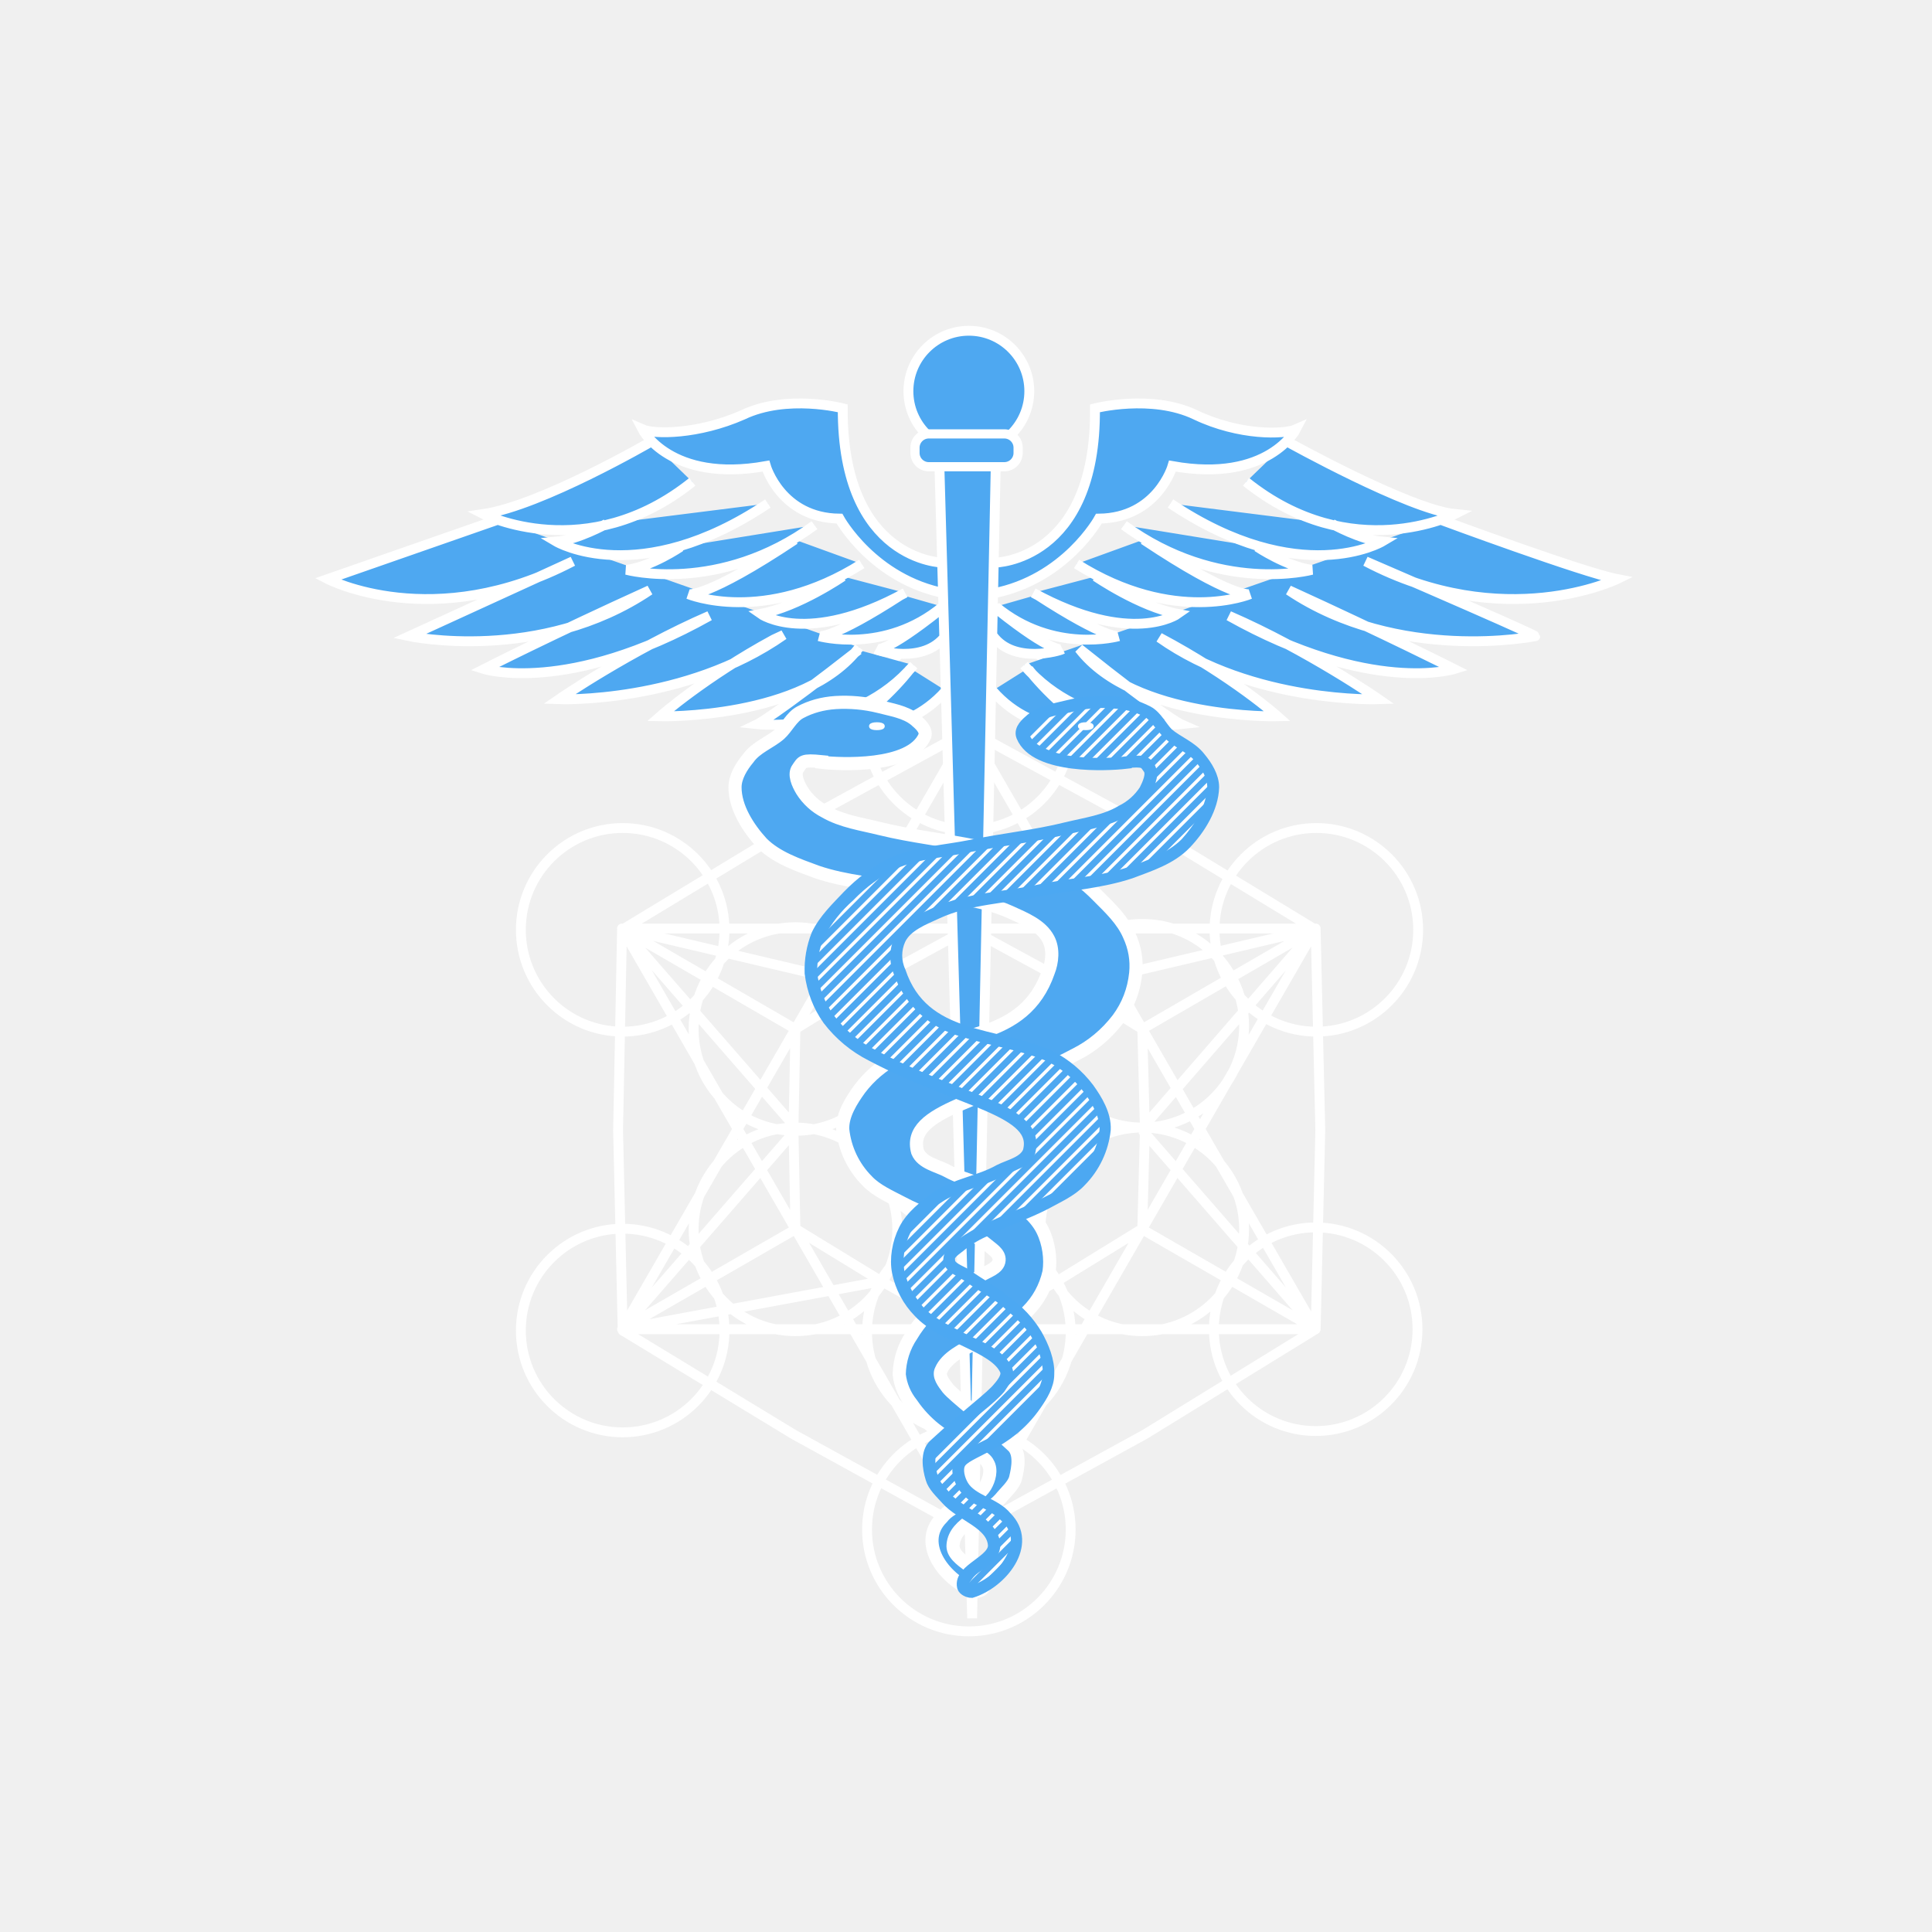
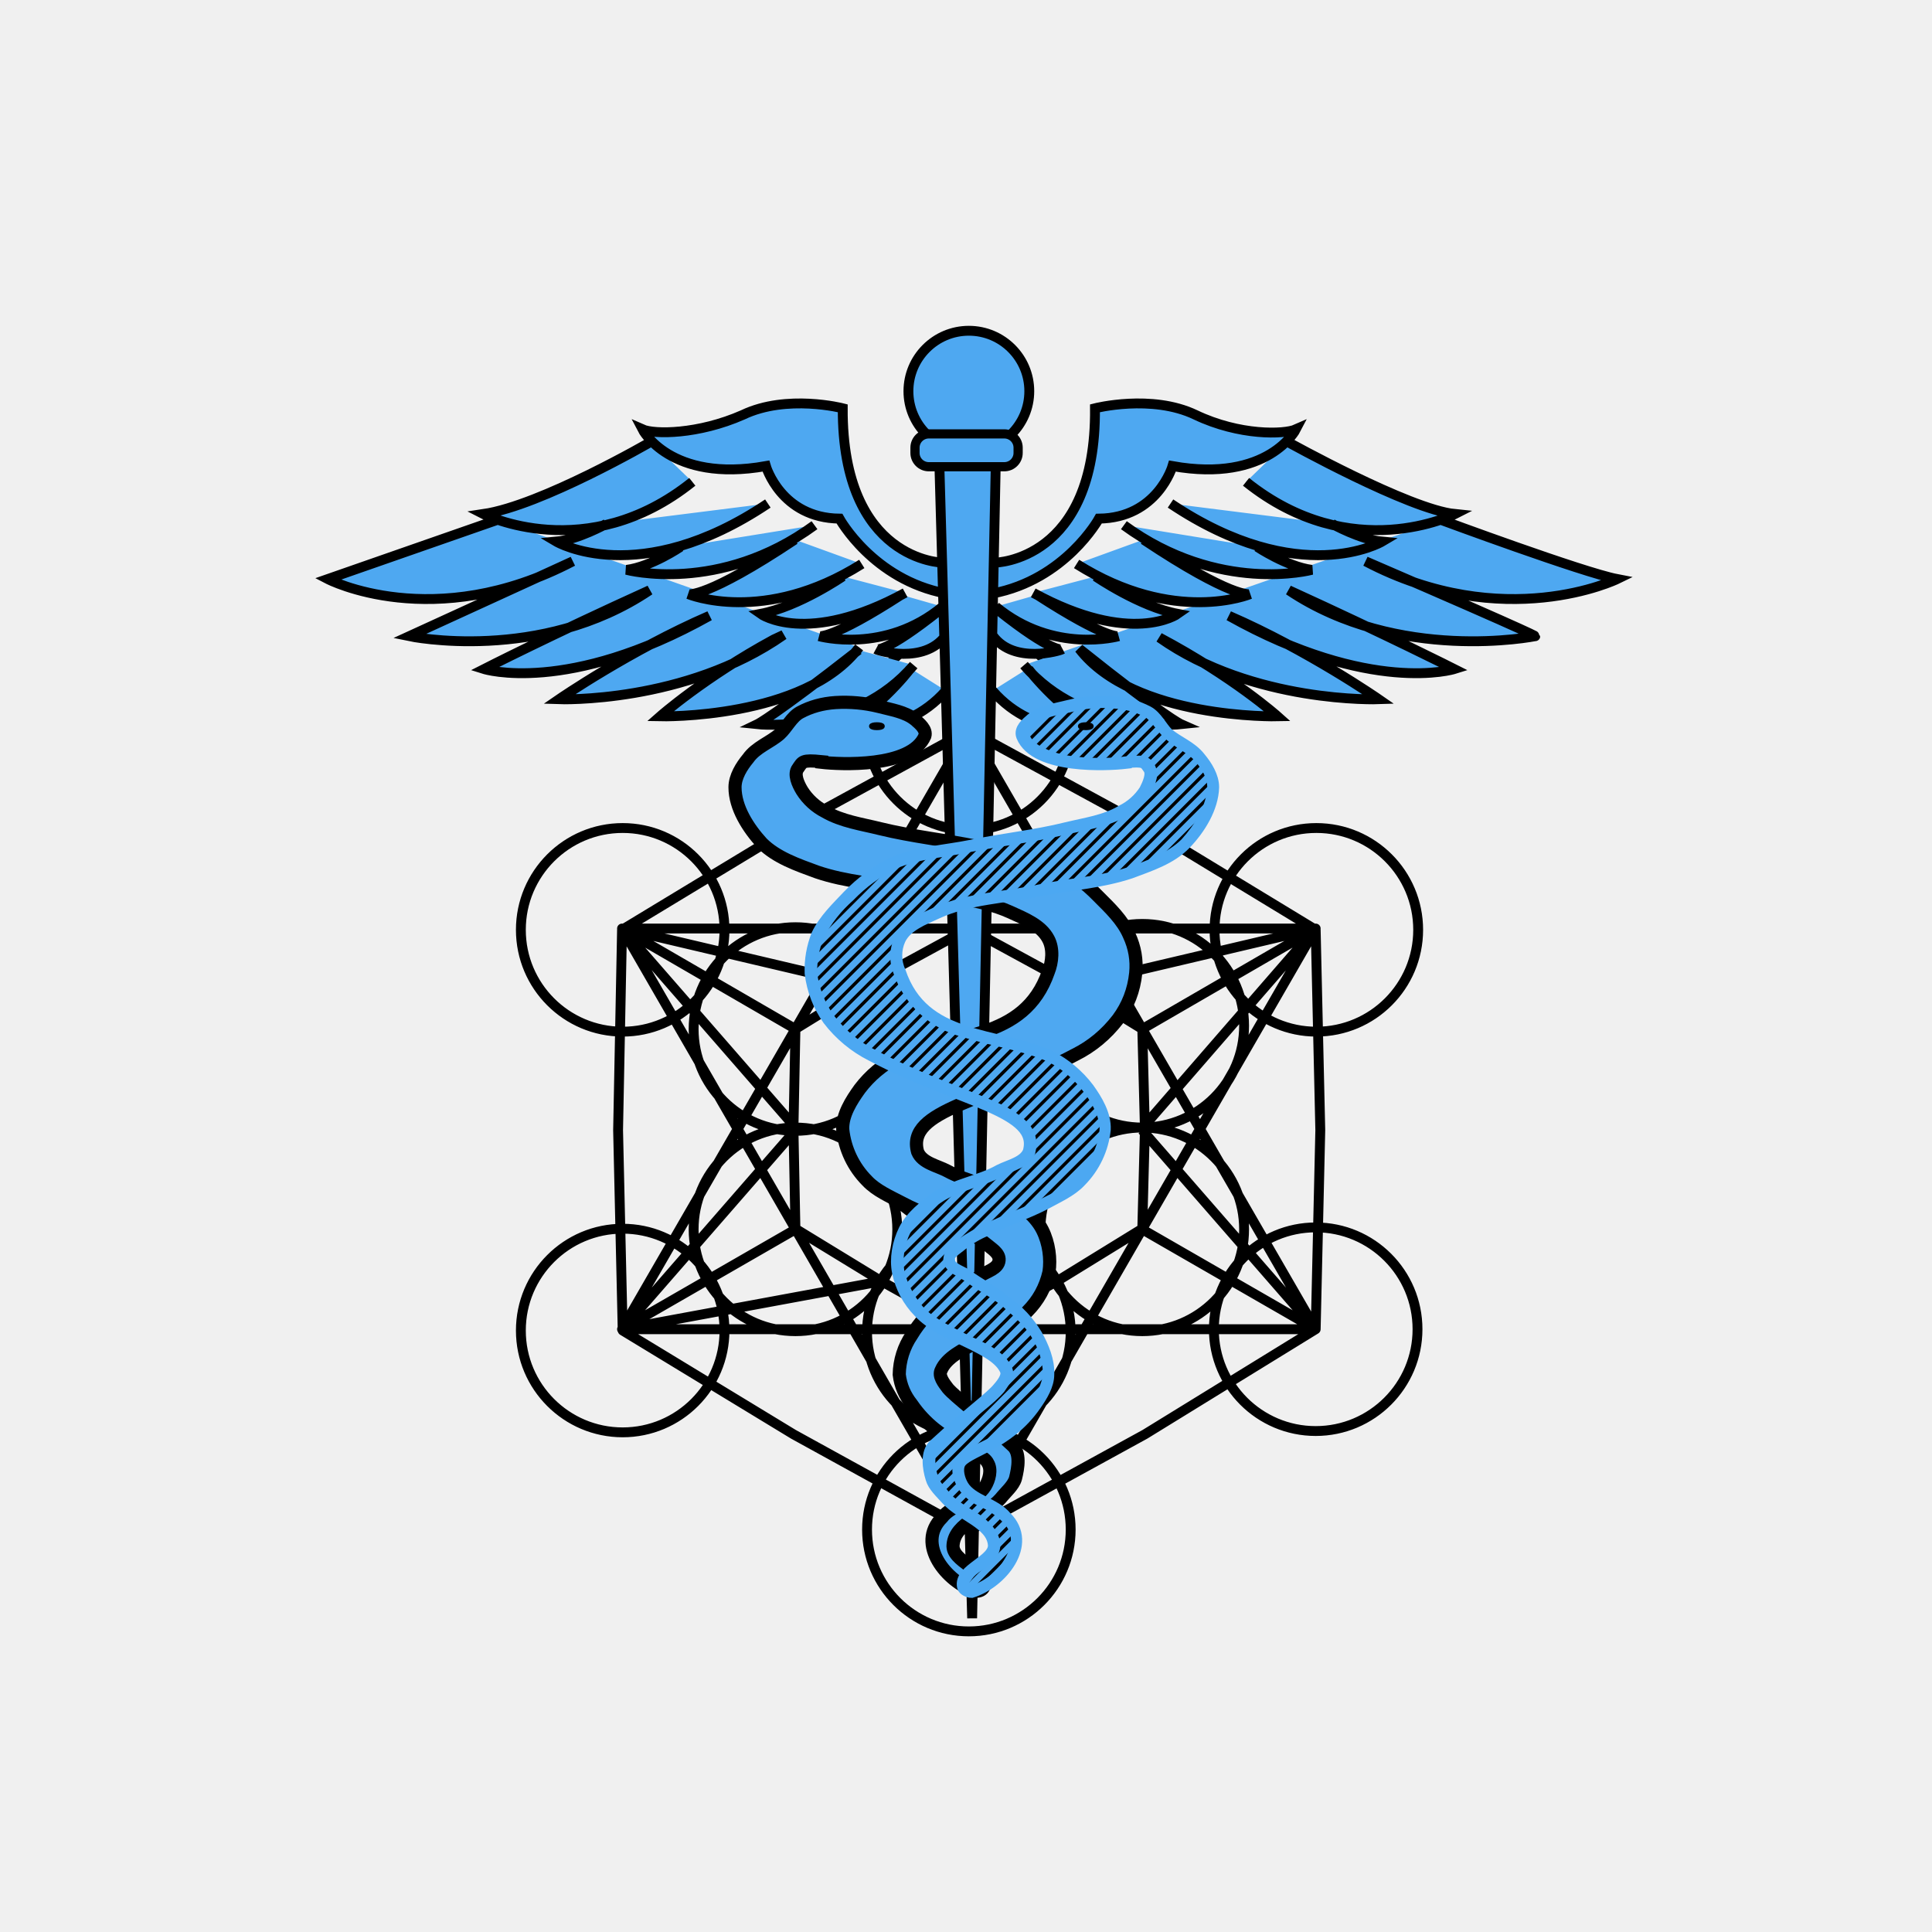
<svg xmlns="http://www.w3.org/2000/svg" viewBox="0 0 100 100" width="100" height="100">
  <g transform="translate(-175 -23) scale(0.34)">
    <pattern id="a" width="1.5" height="1.5" patternUnits="userSpaceOnUse" patternTransform="rotate(45)">
-       <line x1="0" y1="0" x2="0" y2="1.5" stroke="#fff" stroke-width="1" />
+       <line x1="0" y1="0" x2="0" y2="1.5" stroke="#000" stroke-width="1" />
    </pattern>
-     <path fill="none" stroke="#fff" stroke-linejoin="round" stroke-width="1.5" d="M688.6 239.4 715 209l-31 7.3m31-7.3-26.4 15.3m0 30.5L715 270l-26.4-30.3m0 15-13        8-13.4 7.4-13.3-7.4-13.1-8-.3-15.2.3-15.2 13-8 13.4-7.3 13.4 7.3 13 8 .4 15.2zm       -52.8-15.4L609.4 209l31 7.3m-31-7.3 26.4 15.3m0 30.5L609.4 270l26.4-30.3M609.4        270l39.5-7.3m28.8 7.7a15.5 15.5 0 1 1-31 0 15.5 15.5 0 0 1 31 0zm0-30.9a15.5 15.5        0 1 1-31 0 15.5 15.5 0 0 1 31 0zm26.4-15.7a15.5 15.5 0 1 1-31 0 15.5 15.5 0 0 1        31 0zm0 31a15.5 15.5 0 1 1-31 0 15.5 15.5 0 0 1 31 0zm-52.8 0a15.5 15.5 0 1 1-31 0       15.5 15.5 0 0 1 31 0zm0-30.5a15.5 15.5 0 1 1-31 0 15.5 15.5 0 0 1 31 0zM609.4        270l52.8-91.4L715 270zm0-61 52.8 91.5L715 209zm121.1 61a15.5 15.5 0 1 1-31 0 15.5        15.5 0 0 1 31 0zm-15.5 0-26 16-26.8 14.7-26.7-14.7-26-15.8-.7-30.5.6-30.5 26.1       -15.8 26.7-14.6 26.8 14.6 26 15.8.7 30.5zm-37.3 30.5a15.5 15.5 0 1 1-31 0 15.5       15.5 0 0 1 31 0zm0-122a15.5 15.5 0 1 1-31 0 15.5 15.5 0 0 1 31 0zM625 270.2a15.5        15.5 0 1 1-31 0 15.5 15.5 0 0 1 31 0zm0-61a15.5 15.5 0 1 1-31 0 15.5 15.5 0 0 1        31 0zm105.6 0a15.5 15.5 0 1 1-31 0 15.5 15.5 0 0 1 31 0z" />
-     <path fill="#4ea8f1" stroke="#fff" stroke-width="1.5" d="M671.2 169.4c.2.4 5.9       7.4 10.8 9 0 0-9.5 2.1-16.2-5.6m68.3-26s21.6 8 26.8 9c0 0-17.2 8.4-38.3-2.7 27.8        12 25.8 11.4 25.8 11.4s-20.8 4.2-37.5-7c14.9 6.8 25.2 12 25.2 12s-12.7 4-34.3       -8.1c12 5.2 22.8 12.7 22.8 12.7s-19.1.7-33.4-9.4c11.3 6 18 12 18 12s-21.9.5       -30.2-10.3c13 10.4 15.5 11.5 15.5 11.5s-14.8 1.6-23.9-9m-4-8.4c8.3 6.6 9.8 6 9.8        6-.3.2-7.3 2.3-10.5-2m6.7-6.3c10.5 6.8 12.4 6.3 12.4 6.3s-9.9 2.8-18.7-4.5m15.2       -4.6s6.7 4.6 12.5 5.7c0 0-7 5-22-3.2m16.8-8.1c13.5 9 16.2 8.3 16.2 8.3s-11.5       4.8-26.4-4.6m27.5-2.6s4.5 3 8.3 3.5c0 0-14.1 3.8-28.6-6.8m31.7-.2s4.3 2.4 7.6       2.7c0 0-12.5 7.4-32.2-5.8m17.8-9.4s18.5 10.3 25.5 11c0 0-15.7 8-31.8-4.9m-38.2       12.3s15.4-.2 15.2-23.5c0 0 8.6-2.2 15.3 1s13.5 3 15.3 2.2c0 0-4.2 8.2-18.8 5.6 0        0-2.3 7.9-11.2 8 0 0-5.1 9.3-16.2 11.4m-12.5 11.4c-.2.4-5.9 7.4-10.8 9 0 0 9.5 2        16.2-5.6m-13.3-6.2c-12.9 10.1-15.4 11.3-15.4 11.3s14.8 1.6 23.8-9m-63.4-22.1-25.8        9s16.1 8.4 37.3-2.7L577 164.5s20 4.2 36.6-7c-15 6.8-25.2 12-25.2 12s12.7 4 34.3       -8.1c-12 5.2-22.9 12.7-22.9 12.7s19.2.7 34.2-9.8l-1.5.7c-10.5 5.7-17.3 11.7-17.3        11.7s22 .5 30.3-10.5m12.3-5.7c-8.3 6.6-9.7 6-9.7 6 .3.2 7.2 2.3 10.5-2m-6.7       -6.3c-10.5 6.8-12.5 6.3-12.5 6.3s10 2.8 18.8-4.5m-15.2-4.6s-6.7 4.6-12.5 5.7c0 0        7 5 22-3.2m-16.8-8.1c-13.5 9-16.2 8.3-16.2 8.3s11.5 4.8 26.4-4.6m-27.6-2.6s-4.4        3-8.2 3.5c0 0 14.1 3.8 28.6-6.8m-31.7-.2s-4.3 2.4-7.6 2.7c0 0 12.5 7.4 32.2       -5.8m-17.8-9.4s-16.7 9.7-25.5 11c0 0 15.7 8 31.8-4.9m38.1 12.3s-15.3-.2-15.2       -23.5c0 0-8.5-2.2-15.2 1-6.8 3-13.5 3-15.3 2.2 0 0 4.2 8.2 18.8 5.6 0 0 2.3 7.9        11.2 8 0 0 5.1 9.3 16.2 11.4m-1-20 5 176 3.6-176zm.2-4h8.6q1.6.1 1.7 1.7v.6q-.2       1.6-1.7 1.7h-8.6q-1.6-.1-1.8-1.7v-.6q.1-1.6 1.8-1.7zm13.5-6.8a9.2 9.2 0 1 1-18.4        0 9.2 9.2 0 0 1 18.4 0z" />
-     <path fill="#4ea8f1" stroke="#fff" stroke-width="2" d="M639.8 183.7c2.6.3       13.6.9 15.7-4 .3-1-.8-1.9-1.5-2.5-1.5-1.2-3.6-1.5-5.5-2a22 22 0 0 0-6.6-.6q-3       .2-5.4 1.5c-1.3.7-2 2.3-3.1 3.3-1.5 1.3-3.6 2-4.8 3.7-1 1.2-2 2.8-2 4.4 0 3.1 2       6.2 4.1 8.5 2.2 2.2 5.4 3.3 8.4 4.4 4.4 1.5 9.2 1.8 13.8 2.7 5.2 1.1 10.7 1.2       15.6 3.4 2.2 1 4.7 2 5.8 4.1.8 1.5.6 3.5 0 5-3.7 10.7-14.7 9.2-23 13a17 17 0 0        0-5.7 4.8c-1.3 1.8-2.7 4-2.6 6.2a13 13 0 0 0 3.7 7.8c1.4 1.5 3.5 2.4 5.4 3.4 2.8        1.5 6 2.5 8.8 4q2.2.8 3.9 2.2c.8.7 2.1 1.4 2 2.5-.1 1.3-1.9 1.7-2.9 2.4-1.8 1.4-4        2.4-5.8 4q-2.8 2-4.6 5a11 11 0 0 0-1.9 6q.3 2.5 1.9 4.5c4.3 6.3 10.7 7 11.6 9 .6        1 .2 2.5-.4 3.5-1.4 2.3-5 2.7-6.6 4.8-4 4 .7 9.8 5.1 11.2q1 0 1.3-.7c.5-2.6-5       -3.8-4.7-6.4.3-3.4 5-4.5 7.2-7 .8-1 2-2 2.3-3.1.4-1.6.8-3.9-.5-5-5.1-4.8-8.6       -7.3-9.8-8.7-.6-.8-1.5-1.9-1-2.8 1.6-3.7 9.5-5 13.1-8.9q2.5-2.5 3.3-6c.3-2 0       -4.4-1-6.4s-3-3.6-5-5c-2.8-1.9-6.4-2.3-9.5-4-1.5-.8-3.8-1.2-4.5-2.9-1.8-6.5       10.5-7.6 24-14.8q3.8-1.9 6.5-5.4 2.3-3.1 2.7-7 .3-3-1-5.8c-1-2.3-2.9-4.1-4.7       -5.9q-3-3.1-6.8-5c-3.6-1.6-7.8-1.8-11.7-2.6-4.9-1-9.8-1.5-14.7-2.7-2.8-.7-5.8       -1.1-8.4-2.6a9 9 0 0 1-3.5-3.2c-.6-1-1.3-2.5-.6-3.4.7-1 .6-1.3 3.6-1z" />
+     <path fill="none" stroke="#000" stroke-linejoin="round" stroke-width="1.5" d="M688.6 239.4 715 209l-31 7.3m31-7.3-26.4 15.3m0 30.5L715 270l-26.4-30.3m0 15-13        8-13.4 7.4-13.3-7.4-13.1-8-.3-15.2.3-15.2 13-8 13.4-7.3 13.4 7.3 13 8 .4 15.2zm       -52.8-15.4L609.4 209l31 7.3m-31-7.3 26.4 15.3m0 30.5L609.4 270l26.4-30.3M609.4        270l39.5-7.3m28.8 7.7a15.5 15.5 0 1 1-31 0 15.5 15.5 0 0 1 31 0zm0-30.9a15.5 15.5        0 1 1-31 0 15.5 15.5 0 0 1 31 0zm26.4-15.7a15.5 15.5 0 1 1-31 0 15.5 15.5 0 0 1        31 0zm0 31a15.5 15.5 0 1 1-31 0 15.5 15.5 0 0 1 31 0zm-52.8 0a15.5 15.5 0 1 1-31 0       15.5 15.5 0 0 1 31 0zm0-30.5a15.5 15.5 0 1 1-31 0 15.5 15.5 0 0 1 31 0zM609.4        270l52.8-91.4L715 270zm0-61 52.8 91.5L715 209zm121.1 61a15.5 15.5 0 1 1-31 0 15.5        15.5 0 0 1 31 0zm-15.5 0-26 16-26.8 14.7-26.7-14.7-26-15.8-.7-30.5.6-30.5 26.1       -15.8 26.7-14.6 26.8 14.6 26 15.8.7 30.5zm-37.3 30.5a15.5 15.5 0 1 1-31 0 15.5       15.5 0 0 1 31 0zm0-122a15.5 15.5 0 1 1-31 0 15.5 15.5 0 0 1 31 0zM625 270.2a15.5        15.5 0 1 1-31 0 15.5 15.5 0 0 1 31 0zm0-61a15.5 15.5 0 1 1-31 0 15.5 15.5 0 0 1        31 0zm105.6 0a15.5 15.5 0 1 1-31 0 15.5 15.5 0 0 1 31 0z" />
+     <path fill="#4ea8f1" stroke="#000" stroke-width="1.5" d="M671.2 169.4c.2.4 5.9       7.4 10.8 9 0 0-9.5 2.1-16.2-5.6m68.3-26s21.6 8 26.8 9c0 0-17.2 8.4-38.3-2.7 27.8        12 25.8 11.4 25.8 11.4s-20.8 4.2-37.5-7c14.9 6.8 25.2 12 25.2 12s-12.7 4-34.3       -8.1c12 5.2 22.8 12.7 22.8 12.7s-19.1.7-33.4-9.4c11.3 6 18 12 18 12s-21.9.5       -30.2-10.3c13 10.4 15.5 11.5 15.5 11.5s-14.8 1.6-23.9-9m-4-8.4c8.3 6.6 9.8 6 9.8        6-.3.2-7.3 2.3-10.5-2m6.7-6.3c10.5 6.8 12.4 6.3 12.4 6.3s-9.9 2.8-18.7-4.5m15.2       -4.6s6.7 4.6 12.5 5.7c0 0-7 5-22-3.2m16.8-8.1c13.5 9 16.2 8.3 16.2 8.3s-11.5       4.8-26.4-4.6m27.5-2.6s4.5 3 8.3 3.5c0 0-14.1 3.8-28.6-6.8m31.7-.2s4.3 2.4 7.6       2.7c0 0-12.5 7.4-32.2-5.8m17.8-9.4s18.5 10.3 25.5 11c0 0-15.7 8-31.8-4.9m-38.2       12.3s15.4-.2 15.2-23.5c0 0 8.6-2.2 15.3 1s13.5 3 15.3 2.2c0 0-4.2 8.2-18.8 5.6 0        0-2.3 7.9-11.2 8 0 0-5.1 9.3-16.2 11.4m-12.5 11.4c-.2.4-5.9 7.4-10.8 9 0 0 9.5 2        16.2-5.6m-13.3-6.2c-12.9 10.1-15.4 11.3-15.4 11.3s14.8 1.6 23.8-9m-63.4-22.1-25.8        9s16.1 8.4 37.3-2.7L577 164.5s20 4.2 36.6-7c-15 6.8-25.2 12-25.2 12s12.7 4 34.3       -8.1c-12 5.2-22.9 12.7-22.9 12.7s19.2.7 34.2-9.8l-1.5.7c-10.5 5.7-17.3 11.7-17.3        11.7s22 .5 30.3-10.5m12.3-5.7c-8.3 6.6-9.7 6-9.7 6 .3.2 7.2 2.3 10.5-2m-6.7       -6.3c-10.5 6.8-12.5 6.3-12.5 6.3s10 2.8 18.8-4.5m-15.2-4.6s-6.7 4.6-12.5 5.7c0 0        7 5 22-3.2m-16.8-8.1c-13.5 9-16.2 8.3-16.2 8.3s11.5 4.8 26.4-4.6m-27.6-2.6s-4.4        3-8.2 3.5c0 0 14.1 3.8 28.6-6.8m-31.7-.2s-4.3 2.4-7.6 2.7c0 0 12.5 7.4 32.2       -5.8m-17.8-9.4s-16.7 9.7-25.5 11c0 0 15.7 8 31.8-4.9m38.1 12.3s-15.3-.2-15.2       -23.5c0 0-8.5-2.2-15.2 1-6.8 3-13.5 3-15.3 2.2 0 0 4.2 8.2 18.8 5.6 0 0 2.3 7.9        11.2 8 0 0 5.1 9.3 16.2 11.4m-1-20 5 176 3.6-176zm.2-4h8.6q1.6.1 1.7 1.7v.6q-.2       1.6-1.7 1.7h-8.6q-1.6-.1-1.8-1.7v-.6q.1-1.6 1.8-1.7zm13.5-6.8a9.2 9.2 0 1 1-18.4        0 9.2 9.2 0 0 1 18.4 0z" />
+     <path fill="#4ea8f1" stroke="#000" stroke-width="2" d="M639.8 183.7c2.6.3       13.6.9 15.7-4 .3-1-.8-1.9-1.5-2.5-1.5-1.2-3.6-1.5-5.5-2a22 22 0 0 0-6.6-.6q-3       .2-5.4 1.5c-1.3.7-2 2.3-3.1 3.3-1.5 1.3-3.6 2-4.8 3.7-1 1.2-2 2.8-2 4.4 0 3.1 2       6.2 4.1 8.5 2.2 2.2 5.4 3.3 8.4 4.4 4.4 1.5 9.2 1.8 13.8 2.7 5.2 1.1 10.7 1.2       15.6 3.4 2.2 1 4.7 2 5.8 4.1.8 1.5.6 3.5 0 5-3.7 10.7-14.7 9.2-23 13a17 17 0 0        0-5.7 4.8c-1.3 1.8-2.7 4-2.6 6.2a13 13 0 0 0 3.7 7.8c1.4 1.5 3.5 2.4 5.4 3.4 2.8        1.5 6 2.5 8.8 4q2.2.8 3.9 2.2c.8.7 2.1 1.4 2 2.5-.1 1.3-1.9 1.7-2.9 2.4-1.8 1.4-4        2.4-5.8 4q-2.8 2-4.6 5a11 11 0 0 0-1.9 6q.3 2.5 1.9 4.5c4.3 6.3 10.7 7 11.6 9 .6        1 .2 2.5-.4 3.5-1.4 2.3-5 2.7-6.6 4.8-4 4 .7 9.8 5.1 11.2q1 0 1.3-.7c.5-2.6-5       -3.8-4.7-6.4.3-3.4 5-4.5 7.2-7 .8-1 2-2 2.3-3.1.4-1.6.8-3.9-.5-5-5.1-4.8-8.6       -7.3-9.8-8.7-.6-.8-1.5-1.9-1-2.8 1.6-3.7 9.5-5 13.1-8.9q2.5-2.5 3.3-6c.3-2 0       -4.4-1-6.4s-3-3.6-5-5c-2.8-1.9-6.4-2.3-9.5-4-1.5-.8-3.8-1.2-4.5-2.9-1.8-6.5       10.5-7.6 24-14.8q3.8-1.9 6.5-5.4 2.3-3.1 2.7-7 .3-3-1-5.8c-1-2.3-2.9-4.1-4.7       -5.9q-3-3.1-6.8-5c-3.6-1.6-7.8-1.8-11.7-2.6-4.9-1-9.8-1.5-14.7-2.7-2.8-.7-5.8       -1.1-8.4-2.6a9 9 0 0 1-3.5-3.2c-.6-1-1.3-2.5-.6-3.4.7-1 .6-1.3 3.6-1z" />
    <path fill="#4ea8f1" stroke="#4ca8f2" stroke-width="2" d="M686 183.7c-2.6.3       -13.6.9-15.6-4-.4-1 .7-1.9 1.4-2.5 1.5-1.2 3.6-1.5 5.6-2a22 22 0 0 1 6.6-.6q       2.9.2 5.4 1.5c1.3.7 2 2.3 3 3.3 1.5 1.3 3.6 2 4.9 3.7 1 1.2 2 2.8 2 4.4-.1 3.1       -2 6.2-4.2 8.5s-5.4 3.3-8.3 4.4c-4.5 1.5-9.3 1.8-13.9 2.7-5.2 1.1-10.7 1.2-15.5       3.4-2.2 1-4.8 2-5.8 4.1a6 6 0 0 0 0 5c3.6 10.7 14.7 9.2 23 13a17 17 0 0 1 5.7       4.8c1.3 1.8 2.6 4 2.5 6.2a13 13 0 0 1-3.7 7.8c-1.4 1.5-3.5 2.4-5.3 3.4-2.9 1.5       -6 2.5-8.9 4q-2 .8-3.8 2.2c-.8.7-2.2 1.4-2 2.5 0 1.3 1.8 1.7 2.8 2.4 1.9 1.4 4       2.4 5.8 4q2.9 2 4.7 5c1 1.8 1.9 3.9 1.8 6 0 1.6-1 3.2-1.9 4.5-4.3 6.3-10.6 7-11.6        9-.5 1-.1 2.5.5 3.5 1.4 2.3 4.9 2.7 6.6 4.8 4 4-.7 9.8-5.2 11.2-.4 0-1.1-.3-1.2       -.7-.6-2.6 4.9-3.8 4.7-6.4-.3-3.4-5-4.5-7.2-7-.9-1-2-2-2.3-3.1-.5-1.6-.8-3.9.4       -5 5.2-4.8 8.7-7.3 9.8-8.7.7-.8 1.5-1.9 1.1-2.8-1.6-3.7-9.6-5-13.2-8.9a12 12 0 0        1-3.2-6c-.4-2 0-4.4 1-6.4s3-3.6 5-5c2.8-1.9 6.4-2.3 9.4-4 1.6-.8 3.8-1.2 4.5-2.9        1.8-6.5-10.4-7.6-24-14.8a19 19 0 0 1-6.5-5.4q-2.2-3.1-2.7-7-.1-3 1-5.8c1.1-2.3        3-4.1 4.7-5.9q3-3.1 6.8-5c3.7-1.6 7.8-1.8 11.8-2.6 4.8-1 9.8-1.5 14.6-2.7 2.9       -.7 5.9-1.1 8.4-2.6a9 9 0 0 0 3.6-3.2c.5-1 1.2-2.5.6-3.4-.7-1-.7-1.3-3.7-1z" />
-     <ellipse cx="648.2" cy="178.2" stroke="#fff" stroke-width=".8" rx=".8" ry=".2" />
+     <ellipse cx="648.2" cy="178.2" stroke="#000" stroke-width=".8" rx=".8" ry=".2" />
    <path fill="url(#a)" d="M676.5 167.5q-3-.3-6.4.6c-1.9.4-3.9.7-5.1 1.8q-.6.4-1 1c       -.4.5-.3.3-.2.4q.6 1.5 2.5 2.3 1.9.9 4.4 1.2c3.2.4 6.6.2 7.8 0 1.6-.1 2.3-.2 3 0q       .6.2 1 .6l.5.7q.6 1.2.2 2.4-.2 1-.8 2a10 10 0 0 1-3.8 3.5c-2.8 1.5-5.9 2-8.7       2.6-4.9 1.2-9.9 1.8-14.7 2.7-4 .9-8 1-11.6 2.6q-3.6 1.8-6.5 4.8a20 20 0 0 0-4.5       5.7q-1 2.5-1 5.3a14 14 0 0 0 2.6 6.6 18 18 0 0 0 6.3 5.2c6.6 3.5 13 5.6 17.6       7.6q3.5 1.4 5.4 3.3 2 2 1.3 4.8v.1q-.8 1.6-2.3 2.2l-2.6 1.2c-3.2 1.7-6.8 2.2-9.4        4q-3.2 1.8-4.7 4.6-1.4 2.8-.9 6 .8 3 3 5.5c1.7 1.7 4.5 3 7.1 4.3 2.7 1.2 5.3 2.5        6.3 4.8q.4 1.1-.2 2.1l-1 1.5q-1 1.2-3.5 3.2-2.6 2-6.4 5.6-.6.5-.6 1.7c0 1.2.2       1.7.4 2.4.2.9 1.2 1.7 2 2.8 1 1 2.7 2 4.3 3 1.5 1.1 3 2.5 3.2 4.5q0 1.5-1 2.4l       -1.8 1.6q-1 .6-1.5 1.3c-.5.7-.5.6-.4 1h.3c2-.6 4-2.2 5.1-4.1q.9-1.5.9-3a4 4 0 0        0-1.3-2.6q-1.3-1.3-3.2-2.2a8 8 0 0 1-3.5-2.8c-.7-1.2-1.3-2.8-.6-4.3q.7-1.1 2       -1.8l3-1.5q3.5-1.5 6.7-5.8a9 9 0 0 0 1.8-4q-.1-3-1.7-5.6c-1-1.8-2.8-3.3-4.5-4.8       -1.7-1.4-3.8-2.4-5.8-3.9l-1.7-1c-.6-.4-1.4-1-1.5-2q0-1.4 1-2.1l1.3-1.2q2-1.4 4       -2.3c3-1.5 6.1-2.5 8.9-4 1.9-1 3.9-1.8 5-3.2 2-2 3.5-4.7 3.6-7.3 0-1.8-1.1-3.9       -2.4-5.6a16 16 0 0 0-5.4-4.6c-4-1.8-8.8-2.4-13.1-3.8a15 15 0 0 1-10.4-9.5 7 7 0 0        1 .1-5.7c1.3-2.5 4-3.6 6.2-4.6 5-2.2 10.7-2.3 15.7-3.4 4.7-1 9.5-1.2 13.8-2.7 3       -1 6-2.2 8-4.2 2-2.2 3.8-5.1 3.9-8q-.1-1.9-1.8-3.8c-1-1.3-3-2-4.7-3.6-1.3-1.2-2       -2.6-3-3.2q-2.2-1.2-5-1.3" transform="translate(7.5 8)" />
-     <ellipse cx="680" cy="178.2" stroke="#fff" stroke-width=".8" rx=".8" ry=".2" />
-     <rect width="15.7" height="5" x="654" y="133.7" fill="#4ea8f1" stroke="#fff" stroke-width="1.4" rx="2.1" ry="2.1" />
+     <ellipse cx="680" cy="178.2" stroke="#000" stroke-width=".8" rx=".8" ry=".2" />
+     <rect width="15.7" height="5" x="654" y="133.7" fill="#4ea8f1" stroke="#000" stroke-width="1.4" rx="2.1" ry="2.1" />
  </g>
</svg>
